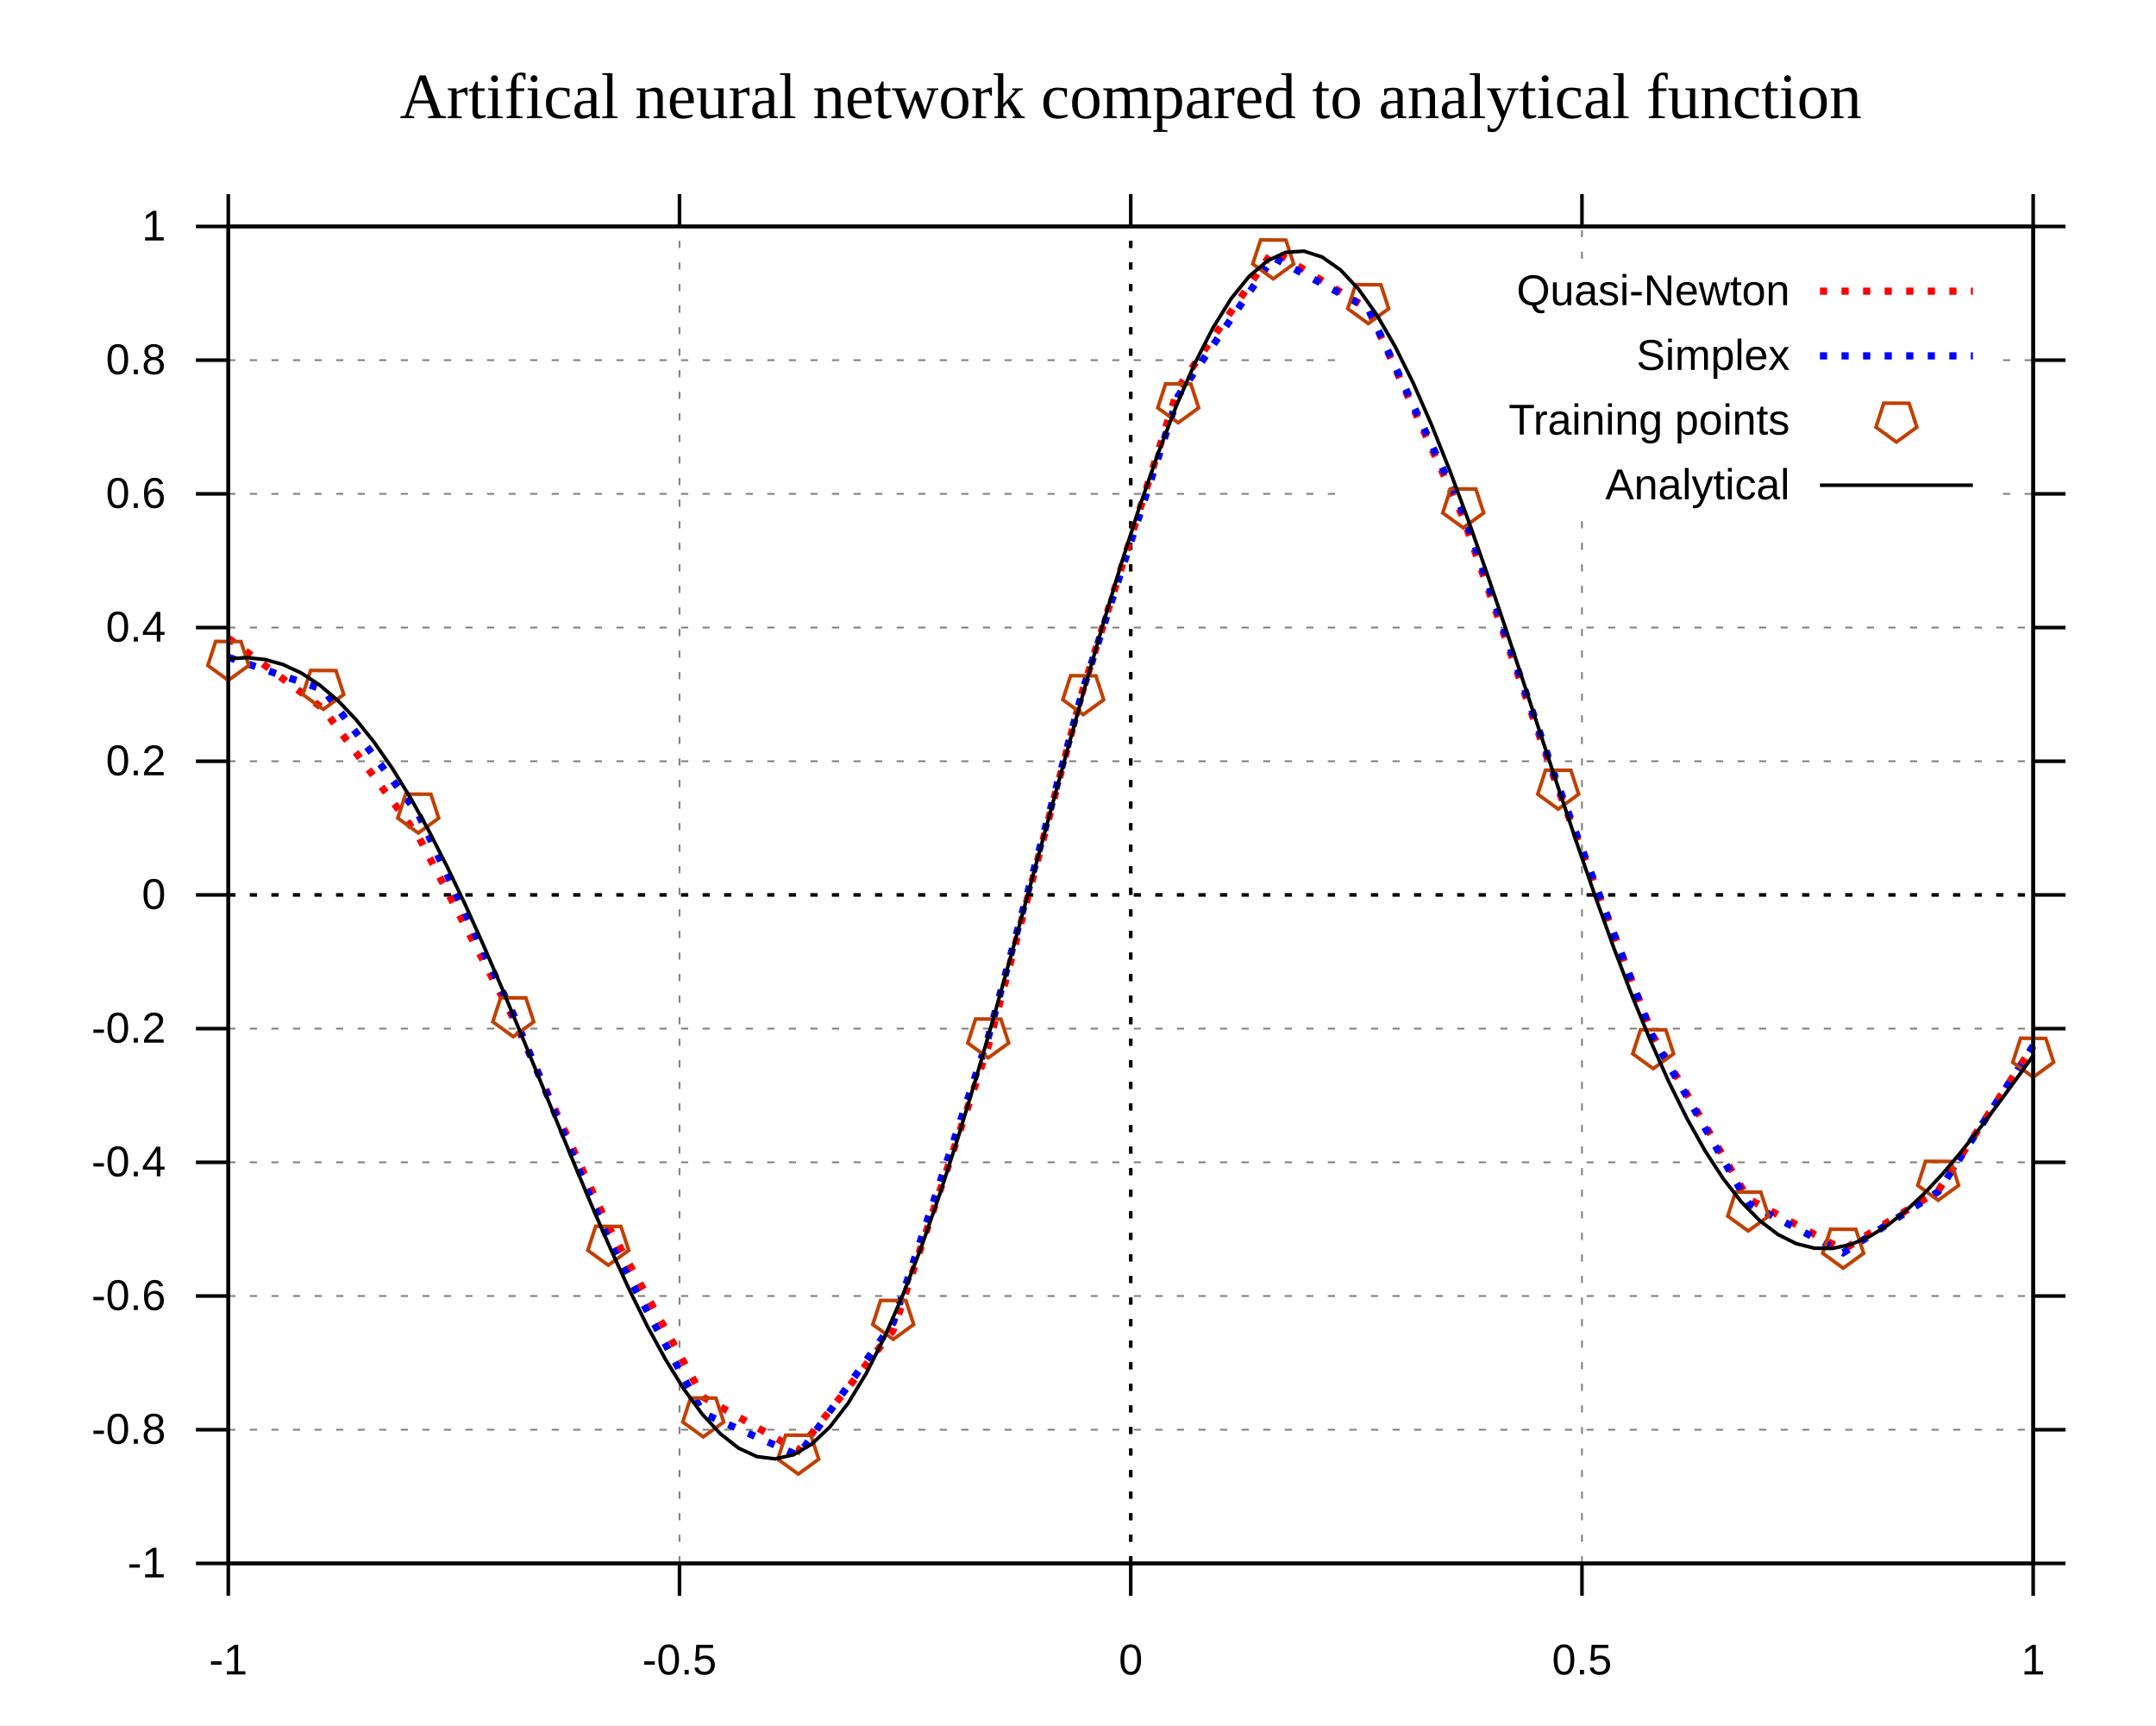
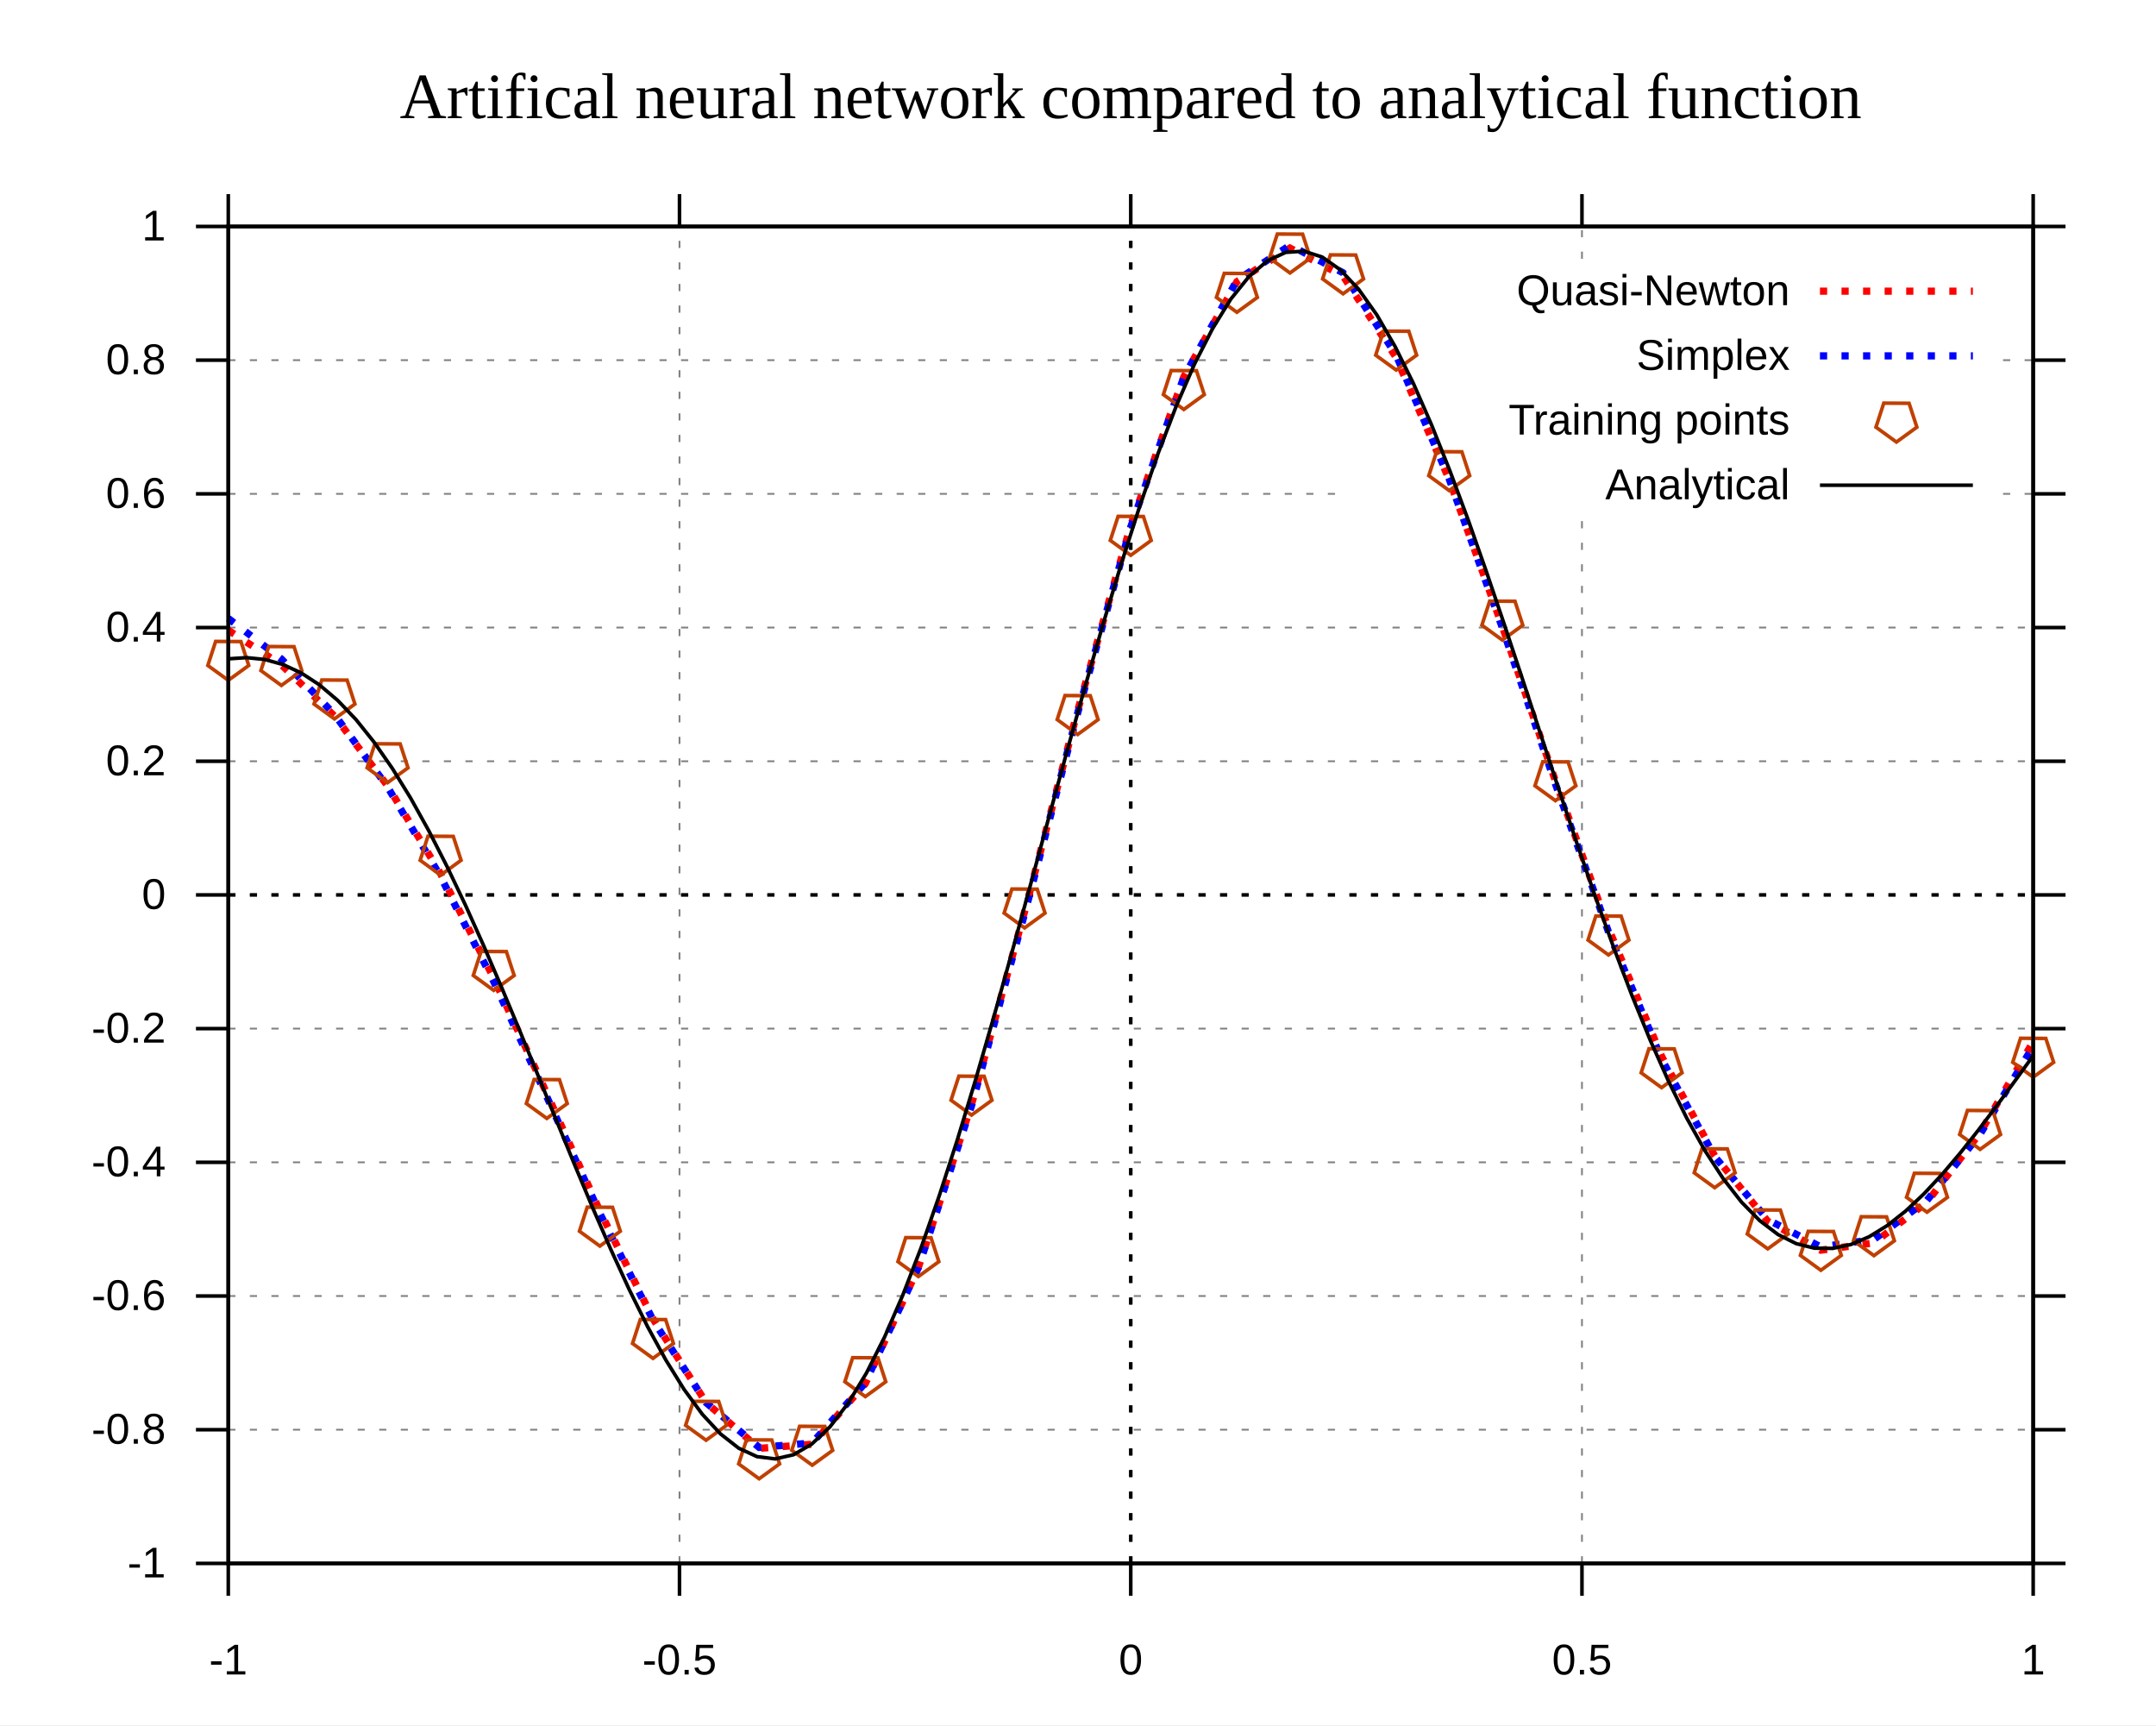
<svg xmlns="http://www.w3.org/2000/svg" xmlns:xlink="http://www.w3.org/1999/xlink" width="600" height="480" viewBox="0 0 600 480">
  <g id="gnuplot_canvas">
    <rect x="0" y="0" width="600" height="480" fill="#ffffff" />
    <defs>
      <circle id="gpDot" r="0.5" stroke-width="0.5" stroke="currentColor" />
      <path id="gpPt0" stroke-width="0.222" stroke="currentColor" d="M-1,0 h2 M0,-1 v2" />
      <path id="gpPt1" stroke-width="0.222" stroke="currentColor" d="M-1,-1 L1,1 M1,-1 L-1,1" />
      <path id="gpPt2" stroke-width="0.222" stroke="currentColor" d="M-1,0 L1,0 M0,-1 L0,1 M-1,-1 L1,1 M-1,1 L1,-1" />
      <rect id="gpPt3" stroke-width="0.222" stroke="currentColor" x="-1" y="-1" width="2" height="2" />
      <rect id="gpPt4" stroke-width="0.222" stroke="currentColor" fill="currentColor" x="-1" y="-1" width="2" height="2" />
      <circle id="gpPt5" stroke-width="0.222" stroke="currentColor" cx="0" cy="0" r="1" />
      <use xlink:href="#gpPt5" id="gpPt6" fill="currentColor" stroke="none" />
      <path id="gpPt7" stroke-width="0.222" stroke="currentColor" d="M0,-1.33 L-1.33,0.67 L1.33,0.67 z" />
      <use xlink:href="#gpPt7" id="gpPt8" fill="currentColor" stroke="none" />
      <use xlink:href="#gpPt7" id="gpPt9" stroke="currentColor" transform="rotate(180)" />
      <use xlink:href="#gpPt9" id="gpPt10" fill="currentColor" stroke="none" />
      <use xlink:href="#gpPt3" id="gpPt11" stroke="currentColor" transform="rotate(45)" />
      <use xlink:href="#gpPt11" id="gpPt12" fill="currentColor" stroke="none" />
      <path id="gpPt13" stroke-width="0.222" stroke="currentColor" d="M0,1.330 L1.265,0.411 L0.782,-1.067 L-0.782,-1.076 L-1.265,0.411 z" />
      <use xlink:href="#gpPt13" id="gpPt14" fill="currentColor" stroke="none" />
      <filter id="textbox" filterUnits="objectBoundingBox" x="0" y="0" height="1" width="1">
        <feFlood flood-color="#FFFFFF" flood-opacity="1" result="bgnd" />
        <feComposite in="SourceGraphic" in2="bgnd" operator="atop" />
      </filter>
      <filter id="greybox" filterUnits="objectBoundingBox" x="0" y="0" height="1" width="1">
        <feFlood flood-color="lightgrey" flood-opacity="1" result="grey" />
        <feComposite in="SourceGraphic" in2="grey" operator="atop" />
      </filter>
    </defs>
    <g fill="none" color="#FFFFFF" stroke="currentColor" stroke-width="1.00" stroke-linecap="butt" stroke-linejoin="miter">
</g>
    <g fill="none" color="black" stroke="currentColor" stroke-width="1.00" stroke-linecap="butt" stroke-linejoin="miter">
</g>
    <g fill="none" color="black" stroke="black" stroke-width="0.50" stroke-linecap="butt" stroke-linejoin="miter">
</g>
    <g fill="none" color="gray" stroke="currentColor" stroke-width="0.50" stroke-linecap="butt" stroke-linejoin="miter">
      <path stroke="gray" stroke-dasharray="2,4" class="gridline" d="M63.53,435.00 L565.82,435.00  " />
    </g>
    <g fill="none" color="gray" stroke="gray" stroke-width="1.00" stroke-linecap="butt" stroke-linejoin="miter">
</g>
    <g fill="none" color="black" stroke="currentColor" stroke-width="1.00" stroke-linecap="butt" stroke-linejoin="miter">
      <path stroke="black" d="M63.53,435.00 L54.53,435.00 M565.82,435.00 L574.82,435.00  " />
      <g transform="translate(46.14,438.90)" stroke="none" fill="black" font-family="Arial" font-size="12.00" text-anchor="end">
        <text>
          <tspan font-family="Arial">-1</tspan>
        </text>
      </g>
    </g>
    <g fill="none" color="black" stroke="currentColor" stroke-width="1.00" stroke-linecap="butt" stroke-linejoin="miter">
</g>
    <g fill="none" color="black" stroke="black" stroke-width="0.50" stroke-linecap="butt" stroke-linejoin="miter">
</g>
    <g fill="none" color="gray" stroke="currentColor" stroke-width="0.50" stroke-linecap="butt" stroke-linejoin="miter">
      <path stroke="gray" stroke-dasharray="2,4" class="gridline" d="M63.53,397.80 L565.82,397.80  " />
    </g>
    <g fill="none" color="gray" stroke="gray" stroke-width="1.00" stroke-linecap="butt" stroke-linejoin="miter">
</g>
    <g fill="none" color="black" stroke="currentColor" stroke-width="1.00" stroke-linecap="butt" stroke-linejoin="miter">
      <path stroke="black" d="M63.53,397.80 L54.53,397.80 M565.82,397.80 L574.82,397.80  " />
      <g transform="translate(46.14,401.70)" stroke="none" fill="black" font-family="Arial" font-size="12.00" text-anchor="end">
        <text>
          <tspan font-family="Arial">-0.8</tspan>
        </text>
      </g>
    </g>
    <g fill="none" color="black" stroke="currentColor" stroke-width="1.00" stroke-linecap="butt" stroke-linejoin="miter">
</g>
    <g fill="none" color="black" stroke="black" stroke-width="0.50" stroke-linecap="butt" stroke-linejoin="miter">
</g>
    <g fill="none" color="gray" stroke="currentColor" stroke-width="0.50" stroke-linecap="butt" stroke-linejoin="miter">
      <path stroke="gray" stroke-dasharray="2,4" class="gridline" d="M63.53,360.60 L565.82,360.60  " />
    </g>
    <g fill="none" color="gray" stroke="gray" stroke-width="1.00" stroke-linecap="butt" stroke-linejoin="miter">
</g>
    <g fill="none" color="black" stroke="currentColor" stroke-width="1.00" stroke-linecap="butt" stroke-linejoin="miter">
      <path stroke="black" d="M63.53,360.60 L54.53,360.60 M565.82,360.60 L574.82,360.60  " />
      <g transform="translate(46.14,364.50)" stroke="none" fill="black" font-family="Arial" font-size="12.00" text-anchor="end">
        <text>
          <tspan font-family="Arial">-0.6</tspan>
        </text>
      </g>
    </g>
    <g fill="none" color="black" stroke="currentColor" stroke-width="1.00" stroke-linecap="butt" stroke-linejoin="miter">
</g>
    <g fill="none" color="black" stroke="black" stroke-width="0.50" stroke-linecap="butt" stroke-linejoin="miter">
</g>
    <g fill="none" color="gray" stroke="currentColor" stroke-width="0.50" stroke-linecap="butt" stroke-linejoin="miter">
      <path stroke="gray" stroke-dasharray="2,4" class="gridline" d="M63.53,323.40 L565.82,323.40  " />
    </g>
    <g fill="none" color="gray" stroke="gray" stroke-width="1.00" stroke-linecap="butt" stroke-linejoin="miter">
</g>
    <g fill="none" color="black" stroke="currentColor" stroke-width="1.00" stroke-linecap="butt" stroke-linejoin="miter">
      <path stroke="black" d="M63.53,323.40 L54.53,323.40 M565.82,323.40 L574.82,323.40  " />
      <g transform="translate(46.14,327.30)" stroke="none" fill="black" font-family="Arial" font-size="12.00" text-anchor="end">
        <text>
          <tspan font-family="Arial">-0.4</tspan>
        </text>
      </g>
    </g>
    <g fill="none" color="black" stroke="currentColor" stroke-width="1.00" stroke-linecap="butt" stroke-linejoin="miter">
</g>
    <g fill="none" color="black" stroke="black" stroke-width="0.50" stroke-linecap="butt" stroke-linejoin="miter">
</g>
    <g fill="none" color="gray" stroke="currentColor" stroke-width="0.50" stroke-linecap="butt" stroke-linejoin="miter">
      <path stroke="gray" stroke-dasharray="2,4" class="gridline" d="M63.53,286.20 L565.82,286.20  " />
    </g>
    <g fill="none" color="gray" stroke="gray" stroke-width="1.00" stroke-linecap="butt" stroke-linejoin="miter">
</g>
    <g fill="none" color="black" stroke="currentColor" stroke-width="1.00" stroke-linecap="butt" stroke-linejoin="miter">
      <path stroke="black" d="M63.53,286.20 L54.53,286.20 M565.82,286.20 L574.82,286.20  " />
      <g transform="translate(46.14,290.10)" stroke="none" fill="black" font-family="Arial" font-size="12.00" text-anchor="end">
        <text>
          <tspan font-family="Arial">-0.2</tspan>
        </text>
      </g>
    </g>
    <g fill="none" color="black" stroke="currentColor" stroke-width="1.00" stroke-linecap="butt" stroke-linejoin="miter">
</g>
    <g fill="none" color="black" stroke="black" stroke-width="0.50" stroke-linecap="butt" stroke-linejoin="miter">
</g>
    <g fill="none" color="gray" stroke="currentColor" stroke-width="0.50" stroke-linecap="butt" stroke-linejoin="miter">
      <path stroke="gray" stroke-dasharray="2,4" class="gridline" d="M63.53,249.00 L565.82,249.00  " />
    </g>
    <g fill="none" color="gray" stroke="gray" stroke-width="1.00" stroke-linecap="butt" stroke-linejoin="miter">
</g>
    <g fill="none" color="black" stroke="currentColor" stroke-width="1.00" stroke-linecap="butt" stroke-linejoin="miter">
      <path stroke="black" d="M63.53,249.00 L54.53,249.00 M565.82,249.00 L574.82,249.00  " />
      <g transform="translate(46.14,252.90)" stroke="none" fill="black" font-family="Arial" font-size="12.00" text-anchor="end">
        <text>
          <tspan font-family="Arial"> 0</tspan>
        </text>
      </g>
    </g>
    <g fill="none" color="black" stroke="currentColor" stroke-width="1.00" stroke-linecap="butt" stroke-linejoin="miter">
</g>
    <g fill="none" color="black" stroke="black" stroke-width="0.50" stroke-linecap="butt" stroke-linejoin="miter">
</g>
    <g fill="none" color="gray" stroke="currentColor" stroke-width="0.50" stroke-linecap="butt" stroke-linejoin="miter">
      <path stroke="gray" stroke-dasharray="2,4" class="gridline" d="M63.53,211.81 L565.82,211.81  " />
    </g>
    <g fill="none" color="gray" stroke="gray" stroke-width="1.00" stroke-linecap="butt" stroke-linejoin="miter">
</g>
    <g fill="none" color="black" stroke="currentColor" stroke-width="1.00" stroke-linecap="butt" stroke-linejoin="miter">
      <path stroke="black" d="M63.53,211.81 L54.53,211.81 M565.82,211.81 L574.82,211.81  " />
      <g transform="translate(46.14,215.71)" stroke="none" fill="black" font-family="Arial" font-size="12.00" text-anchor="end">
        <text>
          <tspan font-family="Arial"> 0.2</tspan>
        </text>
      </g>
    </g>
    <g fill="none" color="black" stroke="currentColor" stroke-width="1.00" stroke-linecap="butt" stroke-linejoin="miter">
</g>
    <g fill="none" color="black" stroke="black" stroke-width="0.50" stroke-linecap="butt" stroke-linejoin="miter">
</g>
    <g fill="none" color="gray" stroke="currentColor" stroke-width="0.50" stroke-linecap="butt" stroke-linejoin="miter">
      <path stroke="gray" stroke-dasharray="2,4" class="gridline" d="M63.53,174.61 L565.82,174.61  " />
    </g>
    <g fill="none" color="gray" stroke="gray" stroke-width="1.00" stroke-linecap="butt" stroke-linejoin="miter">
</g>
    <g fill="none" color="black" stroke="currentColor" stroke-width="1.00" stroke-linecap="butt" stroke-linejoin="miter">
      <path stroke="black" d="M63.53,174.61 L54.53,174.61 M565.82,174.61 L574.82,174.61  " />
      <g transform="translate(46.14,178.51)" stroke="none" fill="black" font-family="Arial" font-size="12.00" text-anchor="end">
        <text>
          <tspan font-family="Arial"> 0.4</tspan>
        </text>
      </g>
    </g>
    <g fill="none" color="black" stroke="currentColor" stroke-width="1.00" stroke-linecap="butt" stroke-linejoin="miter">
</g>
    <g fill="none" color="black" stroke="black" stroke-width="0.50" stroke-linecap="butt" stroke-linejoin="miter">
</g>
    <g fill="none" color="gray" stroke="currentColor" stroke-width="0.50" stroke-linecap="butt" stroke-linejoin="miter">
      <path stroke="gray" stroke-dasharray="2,4" class="gridline" d="M63.53,137.41 L372.24,137.41 M557.43,137.41 L565.82,137.41  " />
    </g>
    <g fill="none" color="gray" stroke="gray" stroke-width="1.00" stroke-linecap="butt" stroke-linejoin="miter">
</g>
    <g fill="none" color="black" stroke="currentColor" stroke-width="1.00" stroke-linecap="butt" stroke-linejoin="miter">
      <path stroke="black" d="M63.53,137.41 L54.53,137.41 M565.82,137.41 L574.82,137.41  " />
      <g transform="translate(46.14,141.31)" stroke="none" fill="black" font-family="Arial" font-size="12.00" text-anchor="end">
        <text>
          <tspan font-family="Arial"> 0.6</tspan>
        </text>
      </g>
    </g>
    <g fill="none" color="black" stroke="currentColor" stroke-width="1.00" stroke-linecap="butt" stroke-linejoin="miter">
</g>
    <g fill="none" color="black" stroke="black" stroke-width="0.50" stroke-linecap="butt" stroke-linejoin="miter">
</g>
    <g fill="none" color="gray" stroke="currentColor" stroke-width="0.50" stroke-linecap="butt" stroke-linejoin="miter">
      <path stroke="gray" stroke-dasharray="2,4" class="gridline" d="M63.53,100.21 L372.24,100.21 M557.43,100.21 L565.82,100.21  " />
    </g>
    <g fill="none" color="gray" stroke="gray" stroke-width="1.00" stroke-linecap="butt" stroke-linejoin="miter">
</g>
    <g fill="none" color="black" stroke="currentColor" stroke-width="1.00" stroke-linecap="butt" stroke-linejoin="miter">
      <path stroke="black" d="M63.53,100.21 L54.53,100.21 M565.82,100.21 L574.82,100.21  " />
      <g transform="translate(46.14,104.11)" stroke="none" fill="black" font-family="Arial" font-size="12.00" text-anchor="end">
        <text>
          <tspan font-family="Arial"> 0.8</tspan>
        </text>
      </g>
    </g>
    <g fill="none" color="black" stroke="currentColor" stroke-width="1.00" stroke-linecap="butt" stroke-linejoin="miter">
</g>
    <g fill="none" color="black" stroke="black" stroke-width="0.50" stroke-linecap="butt" stroke-linejoin="miter">
</g>
    <g fill="none" color="gray" stroke="currentColor" stroke-width="0.50" stroke-linecap="butt" stroke-linejoin="miter">
      <path stroke="gray" stroke-dasharray="2,4" class="gridline" d="M63.53,63.01 L565.82,63.01  " />
    </g>
    <g fill="none" color="gray" stroke="gray" stroke-width="1.00" stroke-linecap="butt" stroke-linejoin="miter">
</g>
    <g fill="none" color="black" stroke="currentColor" stroke-width="1.00" stroke-linecap="butt" stroke-linejoin="miter">
      <path stroke="black" d="M63.53,63.01 L54.53,63.01 M565.82,63.01 L574.82,63.01  " />
      <g transform="translate(46.14,66.91)" stroke="none" fill="black" font-family="Arial" font-size="12.00" text-anchor="end">
        <text>
          <tspan font-family="Arial"> 1</tspan>
        </text>
      </g>
    </g>
    <g fill="none" color="black" stroke="currentColor" stroke-width="1.00" stroke-linecap="butt" stroke-linejoin="miter">
</g>
    <g fill="none" color="black" stroke="black" stroke-width="0.50" stroke-linecap="butt" stroke-linejoin="miter">
</g>
    <g fill="none" color="gray" stroke="currentColor" stroke-width="0.50" stroke-linecap="butt" stroke-linejoin="miter">
      <path stroke="gray" stroke-dasharray="2,4" class="gridline" d="M63.53,435.00 L63.53,63.01  " />
    </g>
    <g fill="none" color="gray" stroke="gray" stroke-width="1.00" stroke-linecap="butt" stroke-linejoin="miter">
</g>
    <g fill="none" color="black" stroke="currentColor" stroke-width="1.00" stroke-linecap="butt" stroke-linejoin="miter">
      <path stroke="black" d="M63.53,435.00 L63.53,444.00 M63.53,63.01 L63.53,54.01  " />
      <g transform="translate(63.53,465.90)" stroke="none" fill="black" font-family="Arial" font-size="12.00" text-anchor="middle">
        <text>
          <tspan font-family="Arial">-1</tspan>
        </text>
      </g>
    </g>
    <g fill="none" color="black" stroke="currentColor" stroke-width="1.00" stroke-linecap="butt" stroke-linejoin="miter">
</g>
    <g fill="none" color="black" stroke="black" stroke-width="0.50" stroke-linecap="butt" stroke-linejoin="miter">
</g>
    <g fill="none" color="gray" stroke="currentColor" stroke-width="0.50" stroke-linecap="butt" stroke-linejoin="miter">
      <path stroke="gray" stroke-dasharray="2,4" class="gridline" d="M189.10,435.00 L189.10,63.01  " />
    </g>
    <g fill="none" color="gray" stroke="gray" stroke-width="1.00" stroke-linecap="butt" stroke-linejoin="miter">
</g>
    <g fill="none" color="black" stroke="currentColor" stroke-width="1.00" stroke-linecap="butt" stroke-linejoin="miter">
      <path stroke="black" d="M189.10,435.00 L189.10,444.00 M189.10,63.01 L189.10,54.01  " />
      <g transform="translate(189.10,465.90)" stroke="none" fill="black" font-family="Arial" font-size="12.00" text-anchor="middle">
        <text>
          <tspan font-family="Arial">-0.5</tspan>
        </text>
      </g>
    </g>
    <g fill="none" color="black" stroke="currentColor" stroke-width="1.00" stroke-linecap="butt" stroke-linejoin="miter">
</g>
    <g fill="none" color="black" stroke="black" stroke-width="0.50" stroke-linecap="butt" stroke-linejoin="miter">
</g>
    <g fill="none" color="gray" stroke="currentColor" stroke-width="0.50" stroke-linecap="butt" stroke-linejoin="miter">
      <path stroke="gray" stroke-dasharray="2,4" class="gridline" d="M314.68,435.00 L314.68,63.01  " />
    </g>
    <g fill="none" color="gray" stroke="gray" stroke-width="1.00" stroke-linecap="butt" stroke-linejoin="miter">
</g>
    <g fill="none" color="black" stroke="currentColor" stroke-width="1.00" stroke-linecap="butt" stroke-linejoin="miter">
      <path stroke="black" d="M314.68,435.00 L314.68,444.00 M314.68,63.01 L314.68,54.01  " />
      <g transform="translate(314.68,465.90)" stroke="none" fill="black" font-family="Arial" font-size="12.00" text-anchor="middle">
        <text>
          <tspan font-family="Arial"> 0</tspan>
        </text>
      </g>
    </g>
    <g fill="none" color="black" stroke="currentColor" stroke-width="1.00" stroke-linecap="butt" stroke-linejoin="miter">
</g>
    <g fill="none" color="black" stroke="black" stroke-width="0.50" stroke-linecap="butt" stroke-linejoin="miter">
</g>
    <g fill="none" color="gray" stroke="currentColor" stroke-width="0.50" stroke-linecap="butt" stroke-linejoin="miter">
      <path stroke="gray" stroke-dasharray="2,4" class="gridline" d="M440.25,435.00 L440.25,144.01 M440.25,72.01 L440.25,63.01  " />
    </g>
    <g fill="none" color="gray" stroke="gray" stroke-width="1.00" stroke-linecap="butt" stroke-linejoin="miter">
</g>
    <g fill="none" color="black" stroke="currentColor" stroke-width="1.00" stroke-linecap="butt" stroke-linejoin="miter">
      <path stroke="black" d="M440.25,435.00 L440.25,444.00 M440.25,63.01 L440.25,54.01  " />
      <g transform="translate(440.25,465.90)" stroke="none" fill="black" font-family="Arial" font-size="12.00" text-anchor="middle">
        <text>
          <tspan font-family="Arial"> 0.5</tspan>
        </text>
      </g>
    </g>
    <g fill="none" color="black" stroke="currentColor" stroke-width="1.00" stroke-linecap="butt" stroke-linejoin="miter">
</g>
    <g fill="none" color="black" stroke="black" stroke-width="0.50" stroke-linecap="butt" stroke-linejoin="miter">
</g>
    <g fill="none" color="gray" stroke="currentColor" stroke-width="0.50" stroke-linecap="butt" stroke-linejoin="miter">
      <path stroke="gray" stroke-dasharray="2,4" class="gridline" d="M565.82,435.00 L565.82,63.01  " />
    </g>
    <g fill="none" color="gray" stroke="gray" stroke-width="1.00" stroke-linecap="butt" stroke-linejoin="miter">
</g>
    <g fill="none" color="black" stroke="currentColor" stroke-width="1.00" stroke-linecap="butt" stroke-linejoin="miter">
      <path stroke="black" d="M565.82,435.00 L565.82,444.00 M565.82,63.01 L565.82,54.01  " />
      <g transform="translate(565.82,465.90)" stroke="none" fill="black" font-family="Arial" font-size="12.00" text-anchor="middle">
        <text>
          <tspan font-family="Arial"> 1</tspan>
        </text>
      </g>
    </g>
    <g fill="none" color="black" stroke="currentColor" stroke-width="1.00" stroke-linecap="butt" stroke-linejoin="miter">
</g>
    <g fill="none" color="gray" stroke="currentColor" stroke-width="1.00" stroke-linecap="butt" stroke-linejoin="miter">
      <path stroke="black" stroke-dasharray="2,4" d="M63.53,249.00 L565.82,249.00  " />
    </g>
    <g fill="none" color="gray" stroke="currentColor" stroke-width="1.00" stroke-linecap="butt" stroke-linejoin="miter">
      <path stroke="black" stroke-dasharray="2,4" d="M314.68,435.00 L314.68,63.01  " />
    </g>
    <g fill="none" color="black" stroke="currentColor" stroke-width="1.00" stroke-linecap="butt" stroke-linejoin="miter">
      <path stroke="black" d="M63.53,63.01 L63.53,435.00 L565.82,435.00 L565.82,63.01 L63.53,63.01 Z  " />
    </g>
    <g fill="none" color="black" stroke="currentColor" stroke-width="1.00" stroke-linecap="butt" stroke-linejoin="miter">
</g>
    <g id="gnuplot_plot_1">
      <g fill="none" color="#FFFFFF" stroke="black" stroke-width="2.00" stroke-linecap="butt" stroke-linejoin="miter">
</g>
      <g fill="none" color="black" stroke="currentColor" stroke-width="2.00" stroke-linecap="butt" stroke-linejoin="miter">
        <g transform="translate(498.09,84.91)" stroke="none" fill="black" font-family="Arial" font-size="12.00" text-anchor="end">
          <text>
            <tspan font-family="Arial">Quasi-Newton</tspan>
          </text>
        </g>
      </g>
      <g fill="none" color="black" stroke="currentColor" stroke-width="2.00" stroke-linecap="butt" stroke-linejoin="miter">
-         <path stroke="rgb(255,   0,   0)" stroke-dasharray=" 2,4" d="M506.48,81.01 L549.04,81.01 M63.53,177.57 L89.97,197.23 L116.40,232.61 L142.84,283.30 L169.28,341.19 L195.71,388.75   L222.15,403.64 L248.58,370.11 L275.02,291.12 L301.46,191.59 L327.89,107.92 L354.33,69.72 L380.77,85.99 L407.20,144.09   L433.64,219.60 L460.07,288.32 L486.51,333.55 L512.95,347.74 L539.38,331.29 L565.82,291.00  " />
+         <path stroke="rgb(255,   0,   0)" stroke-dasharray=" 2,4" d="M506.48,81.01 L549.04,81.01 M63.53,175.36 L78.30,184.97 L93.08,199.24 L107.85,218.62 L122.62,243.12 L137.40,272.15   L152.17,304.24 L166.94,336.94 L181.72,366.92 L196.49,390.26 L211.26,402.99 L226.04,401.84 L240.81,385.00 L255.58,352.66   L270.36,307.35 L285.13,253.67 L299.90,197.73 L314.68,146.11 L329.45,104.83 L344.22,78.36 L358.99,69.02 L373.77,76.78   L388.54,99.49 L403.31,133.48 L418.09,174.29 L432.86,217.29 L447.63,258.29 L462.41,293.89 L477.18,321.58 L491.95,339.79   L506.73,347.85 L521.50,345.82 L536.27,334.49 L551.05,315.20 L565.82,289.81  " />
      </g>
    </g>
    <g id="gnuplot_plot_2">
      <g fill="none" color="black" stroke="currentColor" stroke-width="2.00" stroke-linecap="butt" stroke-linejoin="miter">
        <g transform="translate(498.09,102.91)" stroke="none" fill="black" font-family="Arial" font-size="12.00" text-anchor="end">
          <text>
            <tspan font-family="Arial">Simplex</tspan>
          </text>
        </g>
      </g>
      <g fill="none" color="black" stroke="currentColor" stroke-width="2.00" stroke-linecap="butt" stroke-linejoin="miter">
-         <path stroke="rgb(  0,   0, 255)" stroke-dasharray=" 2,4" d="M506.48,99.01 L549.04,99.01 M63.53,182.88 L89.97,191.87 L116.40,226.48 L142.84,282.17 L169.28,344.98 L195.71,393.27   L222.15,404.95 L248.58,368.00 L275.02,288.67 L301.46,191.60 L327.89,110.14 L354.33,71.65 L380.77,85.84 L407.20,142.56   L433.64,218.61 L460.07,288.80 L486.51,334.76 L512.95,348.57 L539.38,331.58 L565.82,291.00  " />
+         <path stroke="rgb(  0,   0, 255)" stroke-dasharray=" 2,4" d="M506.48,99.01 L549.04,99.01 M63.53,172.07 L78.30,183.34 L93.08,198.79 L107.85,218.94 L122.62,243.90 L137.40,273.12   L152.17,305.16 L166.94,337.63 L181.72,367.28 L196.49,390.26 L211.26,402.72 L226.04,401.49 L240.81,384.75 L255.58,352.70   L270.36,307.72 L285.13,254.31 L299.90,198.42 L314.68,146.60 L329.45,104.92 L344.22,77.97 L358.99,68.26 L373.77,75.90   L388.54,98.82 L403.31,133.29 L418.09,174.67 L432.86,218.12 L447.63,259.28 L462.41,294.64 L477.18,321.79 L491.95,339.36   L506.73,346.94 L521.50,344.86 L536.27,333.98 L551.05,315.57 L565.82,291.10  " />
      </g>
    </g>
    <g id="gnuplot_plot_3">
      <g fill="none" color="#FFFFFF" stroke="rgb(  0,   0, 255)" stroke-width="1.00" stroke-linecap="butt" stroke-linejoin="miter">
</g>
      <g fill="none" color="black" stroke="currentColor" stroke-width="1.00" stroke-linecap="butt" stroke-linejoin="miter">
        <g transform="translate(498.09,120.91)" stroke="none" fill="black" font-family="Arial" font-size="12.00" text-anchor="end">
          <text>
            <tspan font-family="Arial">Training points</tspan>
          </text>
        </g>
      </g>
      <g fill="none" color="black" stroke="currentColor" stroke-width="1.00" stroke-linecap="butt" stroke-linejoin="miter">
        <use xlink:href="#gpPt13" transform="translate(63.53,183.31) scale(4.50)" color="rgb(192,  64,   0)" />
-         <use xlink:href="#gpPt13" transform="translate(89.97,191.38) scale(4.50)" color="rgb(192,  64,   0)" />
-         <use xlink:href="#gpPt13" transform="translate(116.40,225.79) scale(4.50)" color="rgb(192,  64,   0)" />
-         <use xlink:href="#gpPt13" transform="translate(142.84,282.46) scale(4.50)" color="rgb(192,  64,   0)" />
-         <use xlink:href="#gpPt13" transform="translate(169.28,346.05) scale(4.50)" color="rgb(192,  64,   0)" />
-         <use xlink:href="#gpPt13" transform="translate(195.71,393.81) scale(4.50)" color="rgb(192,  64,   0)" />
-         <use xlink:href="#gpPt13" transform="translate(222.15,404.16) scale(4.50)" color="rgb(192,  64,   0)" />
-         <use xlink:href="#gpPt13" transform="translate(248.58,366.67) scale(4.50)" color="rgb(192,  64,   0)" />
-         <use xlink:href="#gpPt13" transform="translate(275.02,288.36) scale(4.50)" color="rgb(192,  64,   0)" />
-         <use xlink:href="#gpPt13" transform="translate(301.46,192.84) scale(4.50)" color="rgb(192,  64,   0)" />
-         <use xlink:href="#gpPt13" transform="translate(327.89,111.64) scale(4.50)" color="rgb(192,  64,   0)" />
-         <use xlink:href="#gpPt13" transform="translate(354.33,71.60) scale(4.50)" color="rgb(192,  64,   0)" />
-         <use xlink:href="#gpPt13" transform="translate(380.77,84.04) scale(4.50)" color="rgb(192,  64,   0)" />
-         <use xlink:href="#gpPt13" transform="translate(407.20,140.87) scale(4.50)" color="rgb(192,  64,   0)" />
-         <use xlink:href="#gpPt13" transform="translate(433.64,219.13) scale(4.50)" color="rgb(192,  64,   0)" />
-         <use xlink:href="#gpPt13" transform="translate(460.07,291.35) scale(4.50)" color="rgb(192,  64,   0)" />
-         <use xlink:href="#gpPt13" transform="translate(486.51,336.52) scale(4.50)" color="rgb(192,  64,   0)" />
-         <use xlink:href="#gpPt13" transform="translate(512.95,346.86) scale(4.50)" color="rgb(192,  64,   0)" />
-         <use xlink:href="#gpPt13" transform="translate(539.38,327.97) scale(4.50)" color="rgb(192,  64,   0)" />
+         <use xlink:href="#gpPt13" transform="translate(78.30,184.73) scale(4.50)" color="rgb(192,  64,   0)" />
+         <use xlink:href="#gpPt13" transform="translate(93.08,194.04) scale(4.50)" color="rgb(192,  64,   0)" />
+         <use xlink:href="#gpPt13" transform="translate(107.85,211.79) scale(4.50)" color="rgb(192,  64,   0)" />
+         <use xlink:href="#gpPt13" transform="translate(122.62,237.51) scale(4.50)" color="rgb(192,  64,   0)" />
+         <use xlink:href="#gpPt13" transform="translate(137.40,269.57) scale(4.50)" color="rgb(192,  64,   0)" />
+         <use xlink:href="#gpPt13" transform="translate(152.17,305.20) scale(4.50)" color="rgb(192,  64,   0)" />
+         <use xlink:href="#gpPt13" transform="translate(166.94,340.72) scale(4.50)" color="rgb(192,  64,   0)" />
+         <use xlink:href="#gpPt13" transform="translate(181.72,371.96) scale(4.50)" color="rgb(192,  64,   0)" />
+         <use xlink:href="#gpPt13" transform="translate(196.49,394.74) scale(4.50)" color="rgb(192,  64,   0)" />
+         <use xlink:href="#gpPt13" transform="translate(211.26,405.46) scale(4.50)" color="rgb(192,  64,   0)" />
+         <use xlink:href="#gpPt13" transform="translate(226.04,401.69) scale(4.50)" color="rgb(192,  64,   0)" />
+         <use xlink:href="#gpPt13" transform="translate(240.81,382.60) scale(4.50)" color="rgb(192,  64,   0)" />
+         <use xlink:href="#gpPt13" transform="translate(255.58,349.19) scale(4.50)" color="rgb(192,  64,   0)" />
+         <use xlink:href="#gpPt13" transform="translate(270.36,304.27) scale(4.50)" color="rgb(192,  64,   0)" />
+         <use xlink:href="#gpPt13" transform="translate(285.13,252.20) scale(4.50)" color="rgb(192,  64,   0)" />
+         <use xlink:href="#gpPt13" transform="translate(299.90,198.37) scale(4.50)" color="rgb(192,  64,   0)" />
+         <use xlink:href="#gpPt13" transform="translate(314.68,148.51) scale(4.50)" color="rgb(192,  64,   0)" />
+         <use xlink:href="#gpPt13" transform="translate(329.45,107.94) scale(4.50)" color="rgb(192,  64,   0)" />
+         <use xlink:href="#gpPt13" transform="translate(344.22,80.90) scale(4.50)" color="rgb(192,  64,   0)" />
+         <use xlink:href="#gpPt13" transform="translate(358.99,69.96) scale(4.50)" color="rgb(192,  64,   0)" />
+         <use xlink:href="#gpPt13" transform="translate(373.77,75.76) scale(4.50)" color="rgb(192,  64,   0)" />
+         <use xlink:href="#gpPt13" transform="translate(388.54,96.97) scale(4.50)" color="rgb(192,  64,   0)" />
+         <use xlink:href="#gpPt13" transform="translate(403.31,130.51) scale(4.50)" color="rgb(192,  64,   0)" />
+         <use xlink:href="#gpPt13" transform="translate(418.09,172.10) scale(4.50)" color="rgb(192,  64,   0)" />
+         <use xlink:href="#gpPt13" transform="translate(432.86,216.79) scale(4.50)" color="rgb(192,  64,   0)" />
+         <use xlink:href="#gpPt13" transform="translate(447.63,259.71) scale(4.50)" color="rgb(192,  64,   0)" />
+         <use xlink:href="#gpPt13" transform="translate(462.41,296.64) scale(4.50)" color="rgb(192,  64,   0)" />
+         <use xlink:href="#gpPt13" transform="translate(477.18,324.47) scale(4.50)" color="rgb(192,  64,   0)" />
+         <use xlink:href="#gpPt13" transform="translate(491.95,341.49) scale(4.50)" color="rgb(192,  64,   0)" />
+         <use xlink:href="#gpPt13" transform="translate(506.73,347.45) scale(4.50)" color="rgb(192,  64,   0)" />
+         <use xlink:href="#gpPt13" transform="translate(521.50,343.38) scale(4.50)" color="rgb(192,  64,   0)" />
+         <use xlink:href="#gpPt13" transform="translate(536.27,331.29) scale(4.50)" color="rgb(192,  64,   0)" />
+         <use xlink:href="#gpPt13" transform="translate(551.05,313.81) scale(4.50)" color="rgb(192,  64,   0)" />
        <use xlink:href="#gpPt13" transform="translate(565.82,293.73) scale(4.50)" color="rgb(192,  64,   0)" />
        <use xlink:href="#gpPt13" transform="translate(527.76,117.01) scale(4.50)" color="rgb(192,  64,   0)" />
      </g>
    </g>
    <g id="gnuplot_plot_4">
      <g fill="none" color="black" stroke="currentColor" stroke-width="1.00" stroke-linecap="butt" stroke-linejoin="miter">
        <g transform="translate(498.09,138.91)" stroke="none" fill="black" font-family="Arial" font-size="12.00" text-anchor="end">
          <text>
            <tspan font-family="Arial">Analytical</tspan>
          </text>
        </g>
      </g>
      <g fill="none" color="black" stroke="currentColor" stroke-width="1.00" stroke-linecap="butt" stroke-linejoin="miter">
        <path stroke="rgb(  0,   0,   0)" d="M506.48,135.01 L549.04,135.01 M63.53,183.31 L68.60,182.98 L73.68,183.49 L78.75,184.90 L83.82,187.24 L88.90,190.56   L93.97,194.87 L99.05,200.19 L104.12,206.52 L109.19,213.81 L114.27,222.05 L119.34,231.17 L124.41,241.10 L129.49,251.76   L134.56,263.04 L139.63,274.82 L144.71,286.97 L149.78,299.34 L154.86,311.78 L159.93,324.13 L165.00,336.21 L170.08,347.85   L175.15,358.88 L180.22,369.13 L185.30,378.41 L190.37,386.58 L195.44,393.49 L200.52,398.98 L205.59,402.95 L210.67,405.29   L215.74,405.92 L220.81,404.77 L225.89,401.81 L230.96,397.02 L236.03,390.43 L241.11,382.06 L246.18,372.00 L251.25,360.33   L256.33,347.17 L261.40,332.66 L266.48,316.96 L271.55,300.26 L276.62,282.76 L281.70,264.67 L286.77,246.21 L291.84,227.61   L296.92,209.11 L301.99,190.95 L307.06,173.36 L312.14,156.55 L317.21,140.75 L322.29,126.15 L327.36,112.94 L332.43,101.28   L337.51,91.31 L342.58,83.14 L347.65,76.87 L352.73,72.55 L357.80,70.22 L362.87,69.88 L367.95,71.52 L373.02,75.08   L378.10,80.48 L383.17,87.63 L388.24,96.40 L393.32,106.65 L398.39,118.21 L403.46,130.90 L408.54,144.54 L413.61,158.94   L418.68,173.88 L423.76,189.16 L428.83,204.58 L433.91,219.94 L438.98,235.04 L444.05,249.71 L449.13,263.78 L454.20,277.08   L459.27,289.48 L464.35,300.86 L469.42,311.12 L474.49,320.18 L479.57,327.97 L484.64,334.46 L489.72,339.63 L494.79,343.48   L499.86,346.02 L504.94,347.29 L510.01,347.35 L515.08,346.27 L520.16,344.11 L525.23,340.98 L530.30,336.98 L535.38,332.21   L540.45,326.78 L545.53,320.80 L550.60,314.40 L555.67,307.68 L560.75,300.75 L565.82,293.73  " />
      </g>
    </g>
    <g fill="none" color="#FFFFFF" stroke="rgb(  0,   0,   0)" stroke-width="2.00" stroke-linecap="butt" stroke-linejoin="miter">
</g>
    <g fill="none" color="black" stroke="currentColor" stroke-width="2.00" stroke-linecap="butt" stroke-linejoin="miter">
</g>
    <g fill="none" color="black" stroke="black" stroke-width="1.00" stroke-linecap="butt" stroke-linejoin="miter">
</g>
    <g fill="none" color="black" stroke="currentColor" stroke-width="1.00" stroke-linecap="butt" stroke-linejoin="miter">
      <path stroke="black" d="M63.53,63.01 L63.53,435.00 L565.82,435.00 L565.82,63.01 L63.53,63.01 Z  " />
    </g>
    <g fill="none" color="black" stroke="currentColor" stroke-width="1.00" stroke-linecap="butt" stroke-linejoin="miter">
      <g transform="translate(314.67,32.86)" stroke="none" fill="black" font-family="Times New Roman" font-size="18.00" text-anchor="middle">
        <text>
          <tspan font-family="Times New Roman">Artifical neural network compared to analytical function</tspan>
        </text>
      </g>
    </g>
    <g fill="none" color="black" stroke="currentColor" stroke-width="1.00" stroke-linecap="butt" stroke-linejoin="miter">
</g>
  </g>
</svg>
